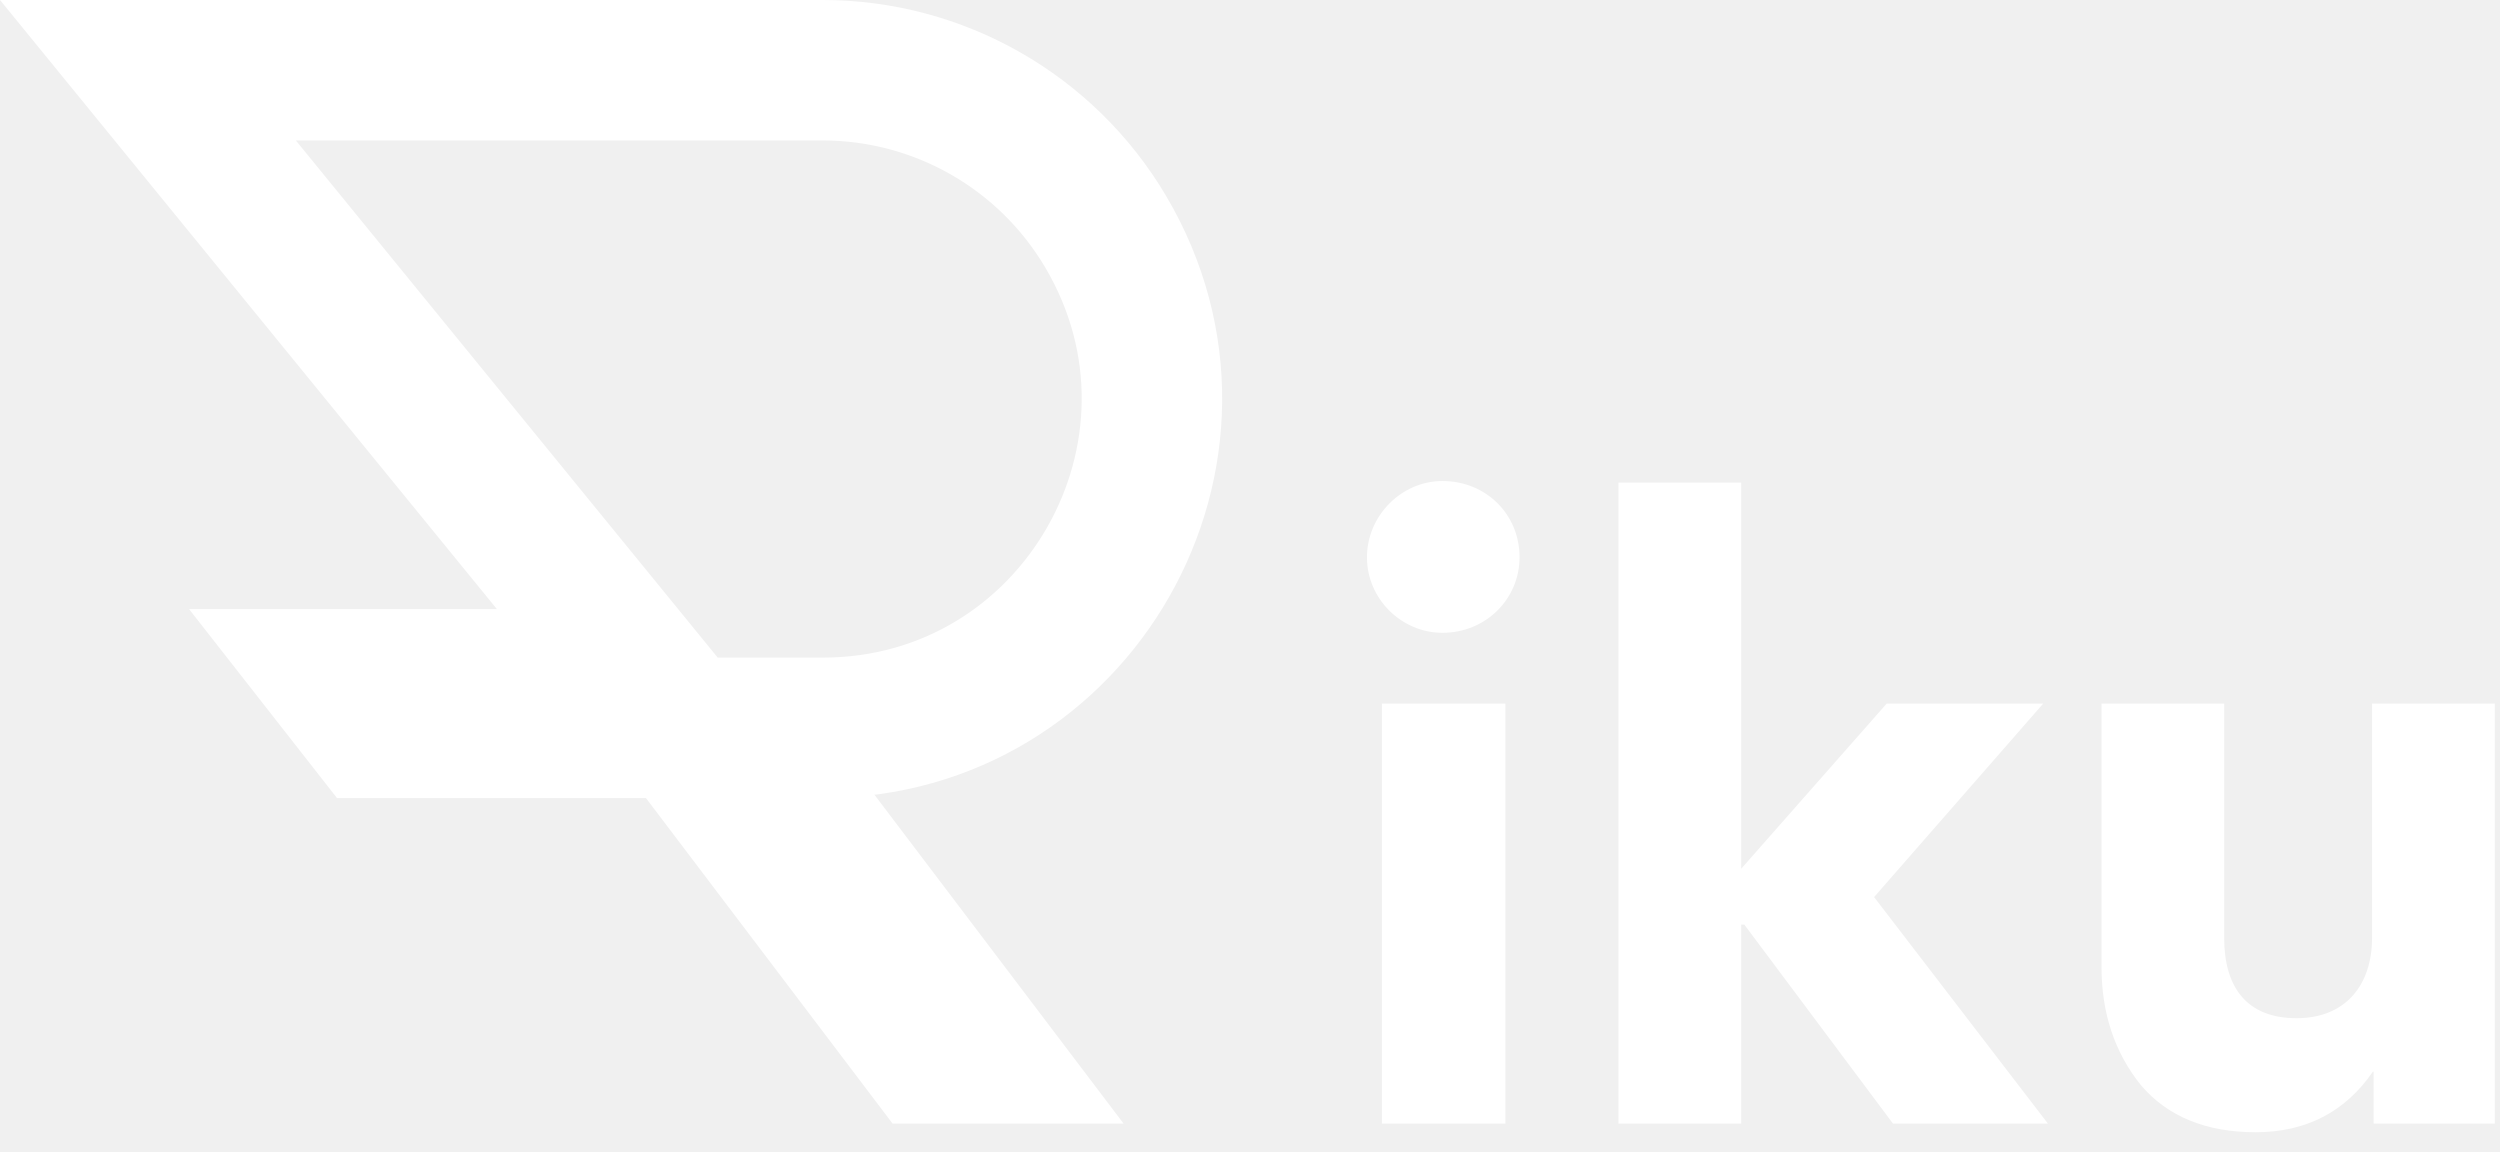
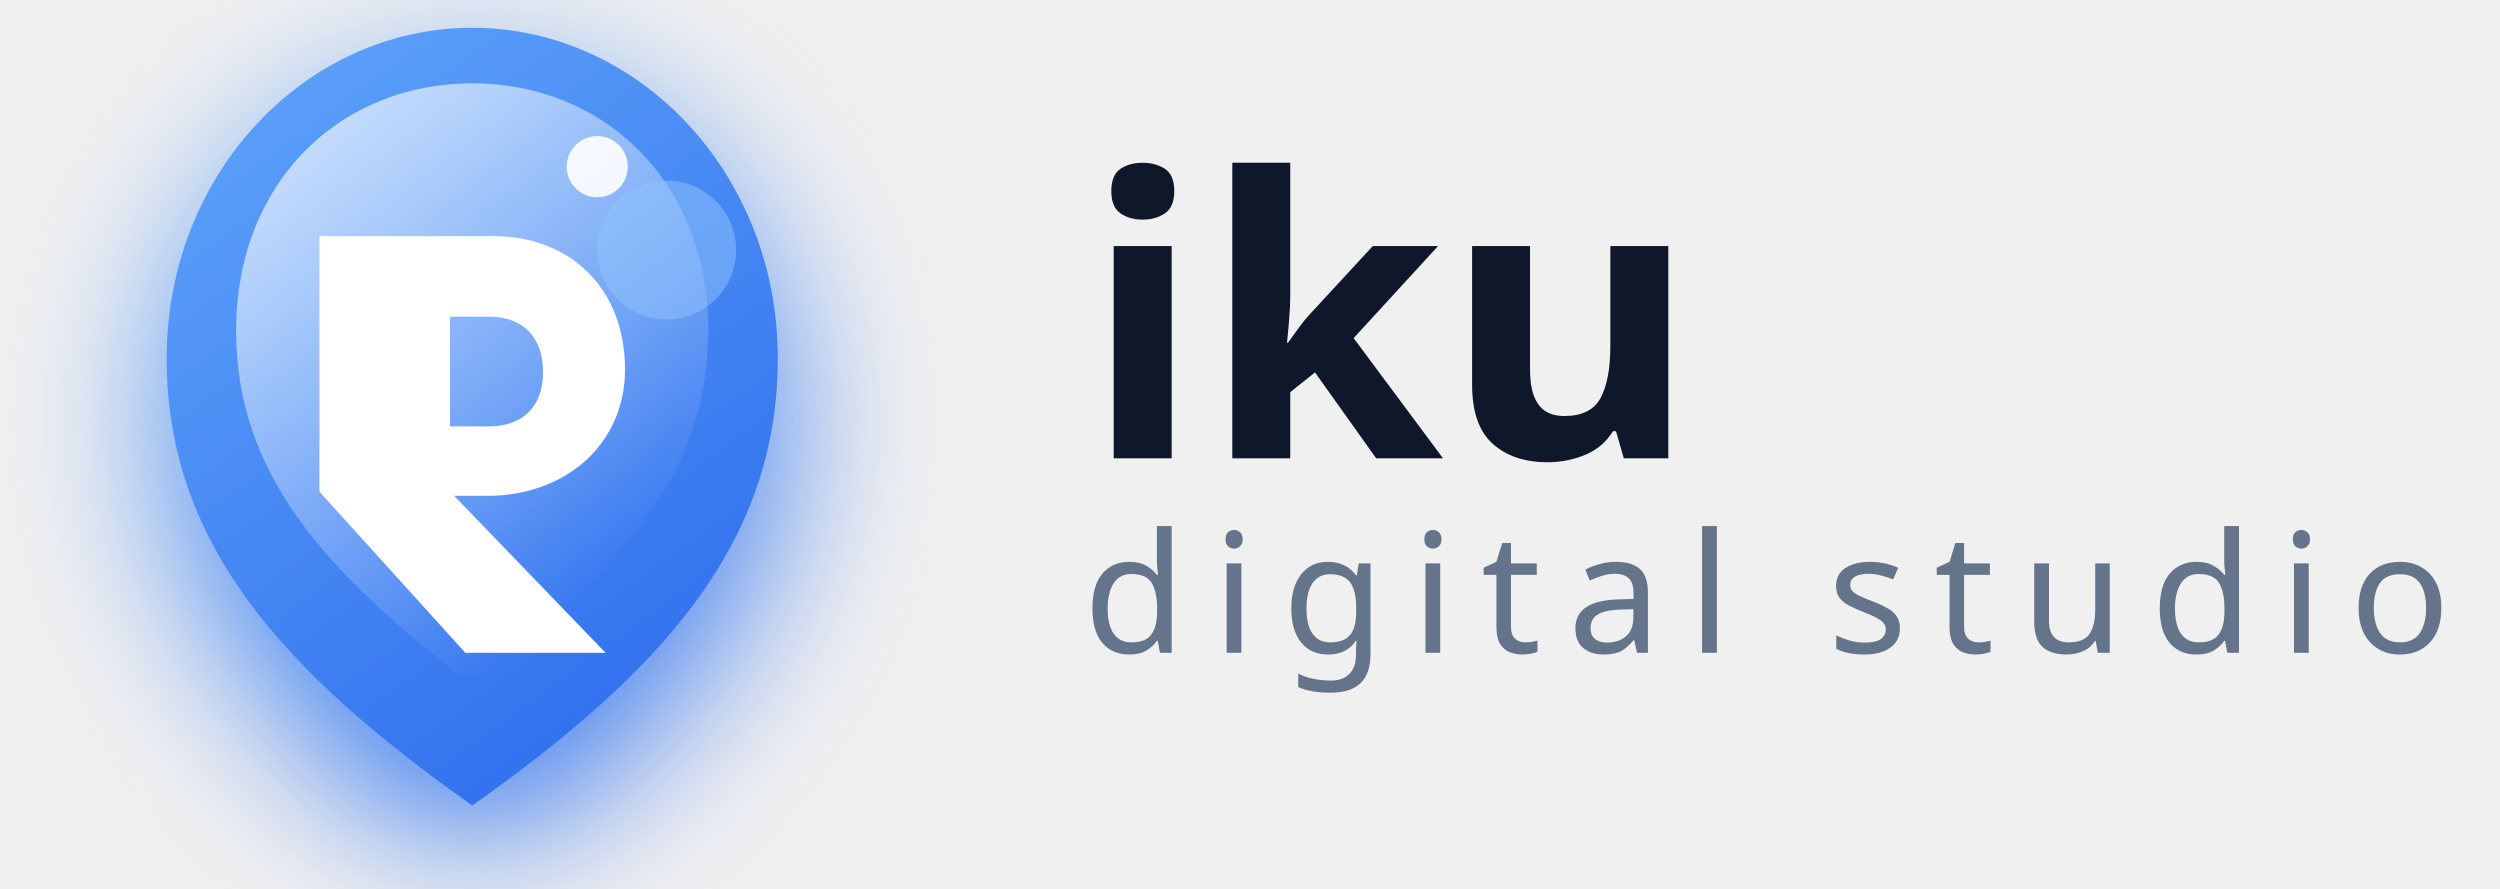
- <svg xmlns="http://www.w3.org/2000/svg" width="89" height="41" viewBox="0 0 89 41" fill="none">
-   <path d="M74.814 25.048H79.181V33.392C79.181 35.156 79.993 36.248 81.757 36.248C83.522 36.248 84.445 35.044 84.445 33.392V25.048H88.814V40H84.501V38.152H84.474C83.493 39.58 82.094 40.308 80.302 40.308C78.537 40.308 77.165 39.748 76.213 38.628C75.29 37.48 74.814 36.08 74.814 34.428V25.048Z" fill="white" />
-   <path d="M61.986 32.916V40H57.618V17.18H61.986V30.928L67.166 25.048H72.738L66.718 31.936L72.906 40H67.39L62.098 32.916H61.986Z" fill="white" />
-   <path d="M51.352 17.124C52.892 17.124 54.096 18.3 54.096 19.84C54.096 21.324 52.892 22.528 51.352 22.528C49.896 22.528 48.664 21.324 48.664 19.84C48.664 18.356 49.896 17.124 51.352 17.124ZM53.592 40H49.196V25.048H53.592V40Z" fill="white" />
-   <path d="M11.997 28.411H29.533L23.585 21.682H6.729L11.997 28.411Z" fill="white" />
-   <path d="M24.364 25.911L5.266 2.5H29.285C33.421 2.5 37.251 4.683 39.358 8.242C43.978 16.045 38.354 25.911 29.285 25.911H24.364Z" stroke="white" stroke-width="5" />
-   <path d="M31.776 40L22.43 27.664H30.654L40 40H31.776Z" fill="white" />
+ <svg xmlns="http://www.w3.org/2000/svg" width="180" height="64" viewBox="0 0 180 64" fill="none">
+   <defs>
+     <linearGradient id="dropGradient" x1="14" y1="2" x2="58" y2="62" gradientUnits="userSpaceOnUse">
+       <stop offset="0" stop-color="#60A5FA" />
+       <stop offset="1" stop-color="#2563EB" />
+     </linearGradient>
+     <linearGradient id="glossGradient" x1="20" y1="8" x2="46" y2="40" gradientUnits="userSpaceOnUse">
+       <stop offset="0" stop-color="#ffffff" stop-opacity="0.7" />
+       <stop offset="1" stop-color="#ffffff" stop-opacity="0" />
+     </linearGradient>
+     <filter id="dropShadow" x="0" y="0" width="80" height="80" filterUnits="userSpaceOnUse" color-interpolation-filters="sRGB">
+       <feOffset dy="4" />
+       <feGaussianBlur stdDeviation="6" result="blur" />
+       <feColorMatrix type="matrix" values="0 0 0 0 0 0 0 0 0 0 0 0 0 0 0 0 0 0 0.25 0" />
+       <feBlend in="SourceGraphic" in2="blur" mode="normal" />
+     </filter>
+   </defs>
+   <g filter="url(#dropShadow)">
+     <path d="M34 2C22 2 12 12.5 12 25.8C12 39.3 20.6 48.5 34 58C47.4 48.5 56 39.3 56 25.8C56 12.5 46 2 34 2Z" fill="url(#dropGradient)" />
+   </g>
+   <path d="M34 6C24.5 6 17 13.1 17 23.8C17 34.1 23.4 41 32.8 48.4C33.5 48.9 34.5 48.9 35.2 48.4C44.6 41 51 34.1 51 23.8C51 13.1 43.5 6 34 6Z" fill="url(#glossGradient)" />
+   <path d="M26 17H35.5C41.1 17 45 20.8 45 26.6C45 32 40.7 35.7 35.1 35.7H32.7L43.6 47H33.5L23 35.4V17H26ZM32.4 30.7H35.2C37.6 30.7 39.1 29.3 39.1 26.8C39.1 24.2 37.6 22.8 35.2 22.8H32.4V30.7Z" fill="white" />
+   <circle cx="48" cy="18" r="5" fill="#93C5FD" fill-opacity="0.5" />
+   <circle cx="43" cy="12" r="2.2" fill="white" fill-opacity="0.9" />
+   <text x="78" y="33" font-family="'Poppins','Segoe UI',sans-serif" font-size="28" font-weight="600" fill="#0F172A">iku</text>
+   <text x="78" y="47" font-family="'Poppins','Segoe UI',sans-serif" font-size="12" font-weight="500" letter-spacing="0.16em" fill="#64748B">digital studio</text>
</svg>
